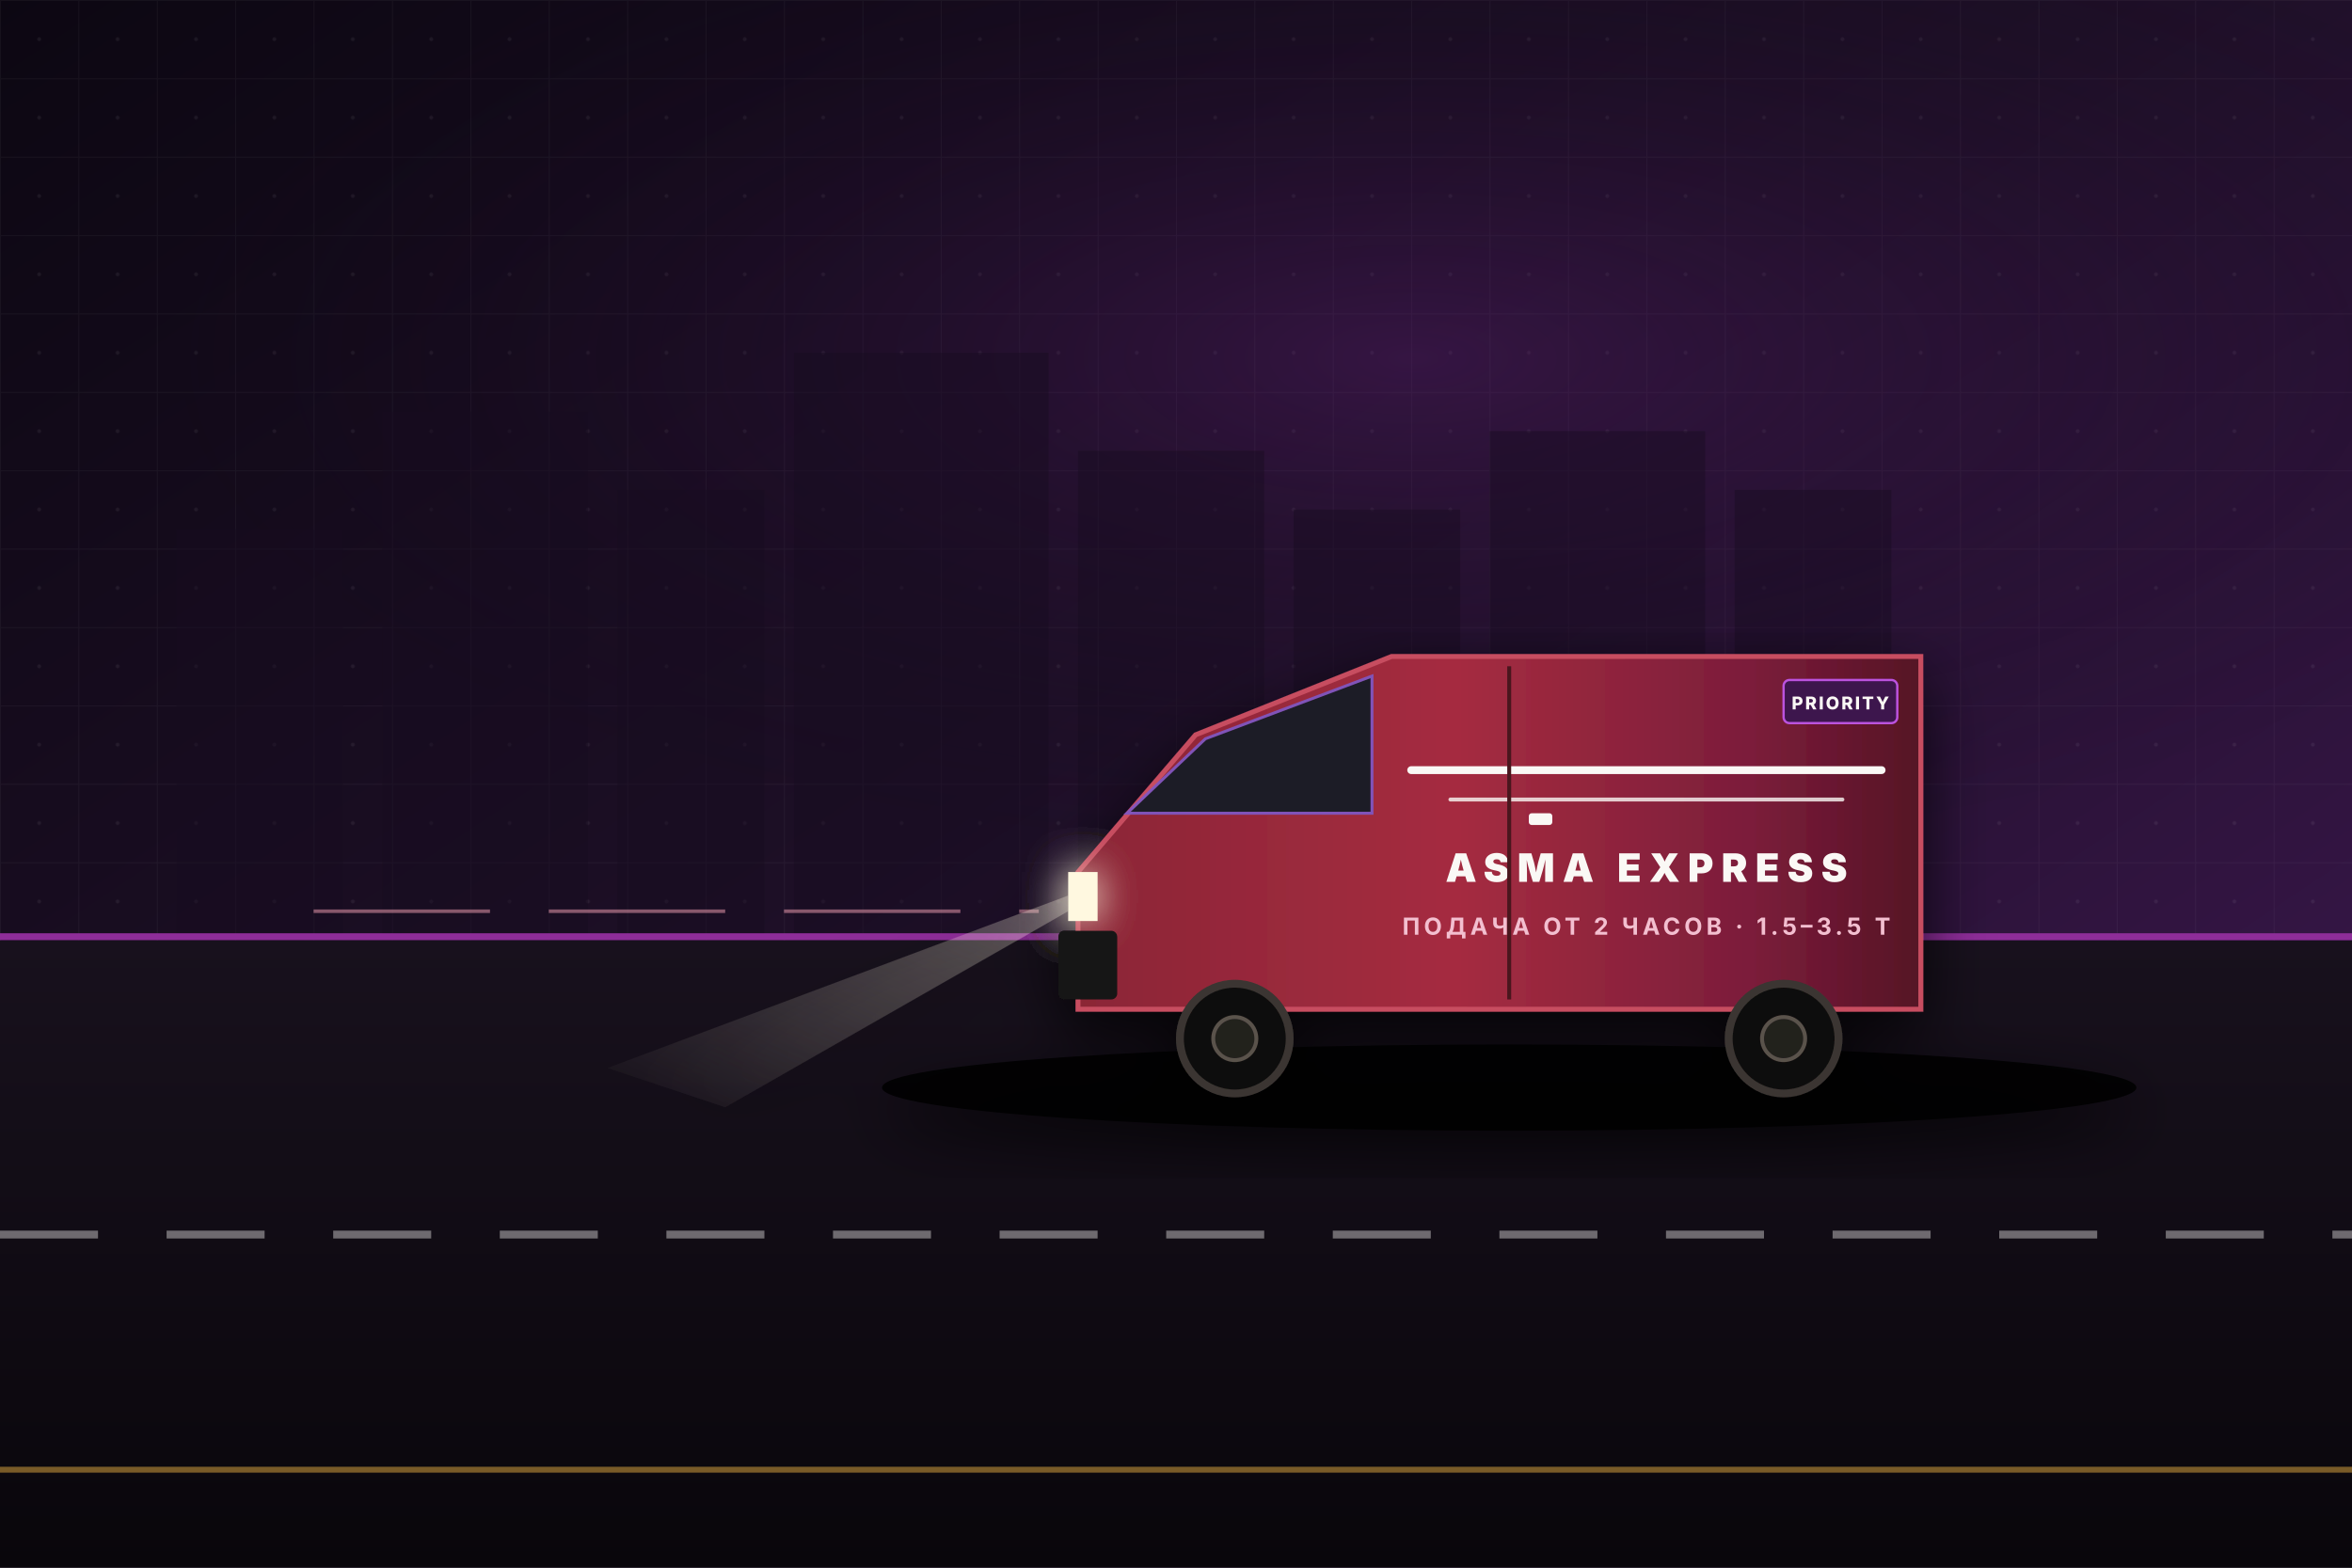
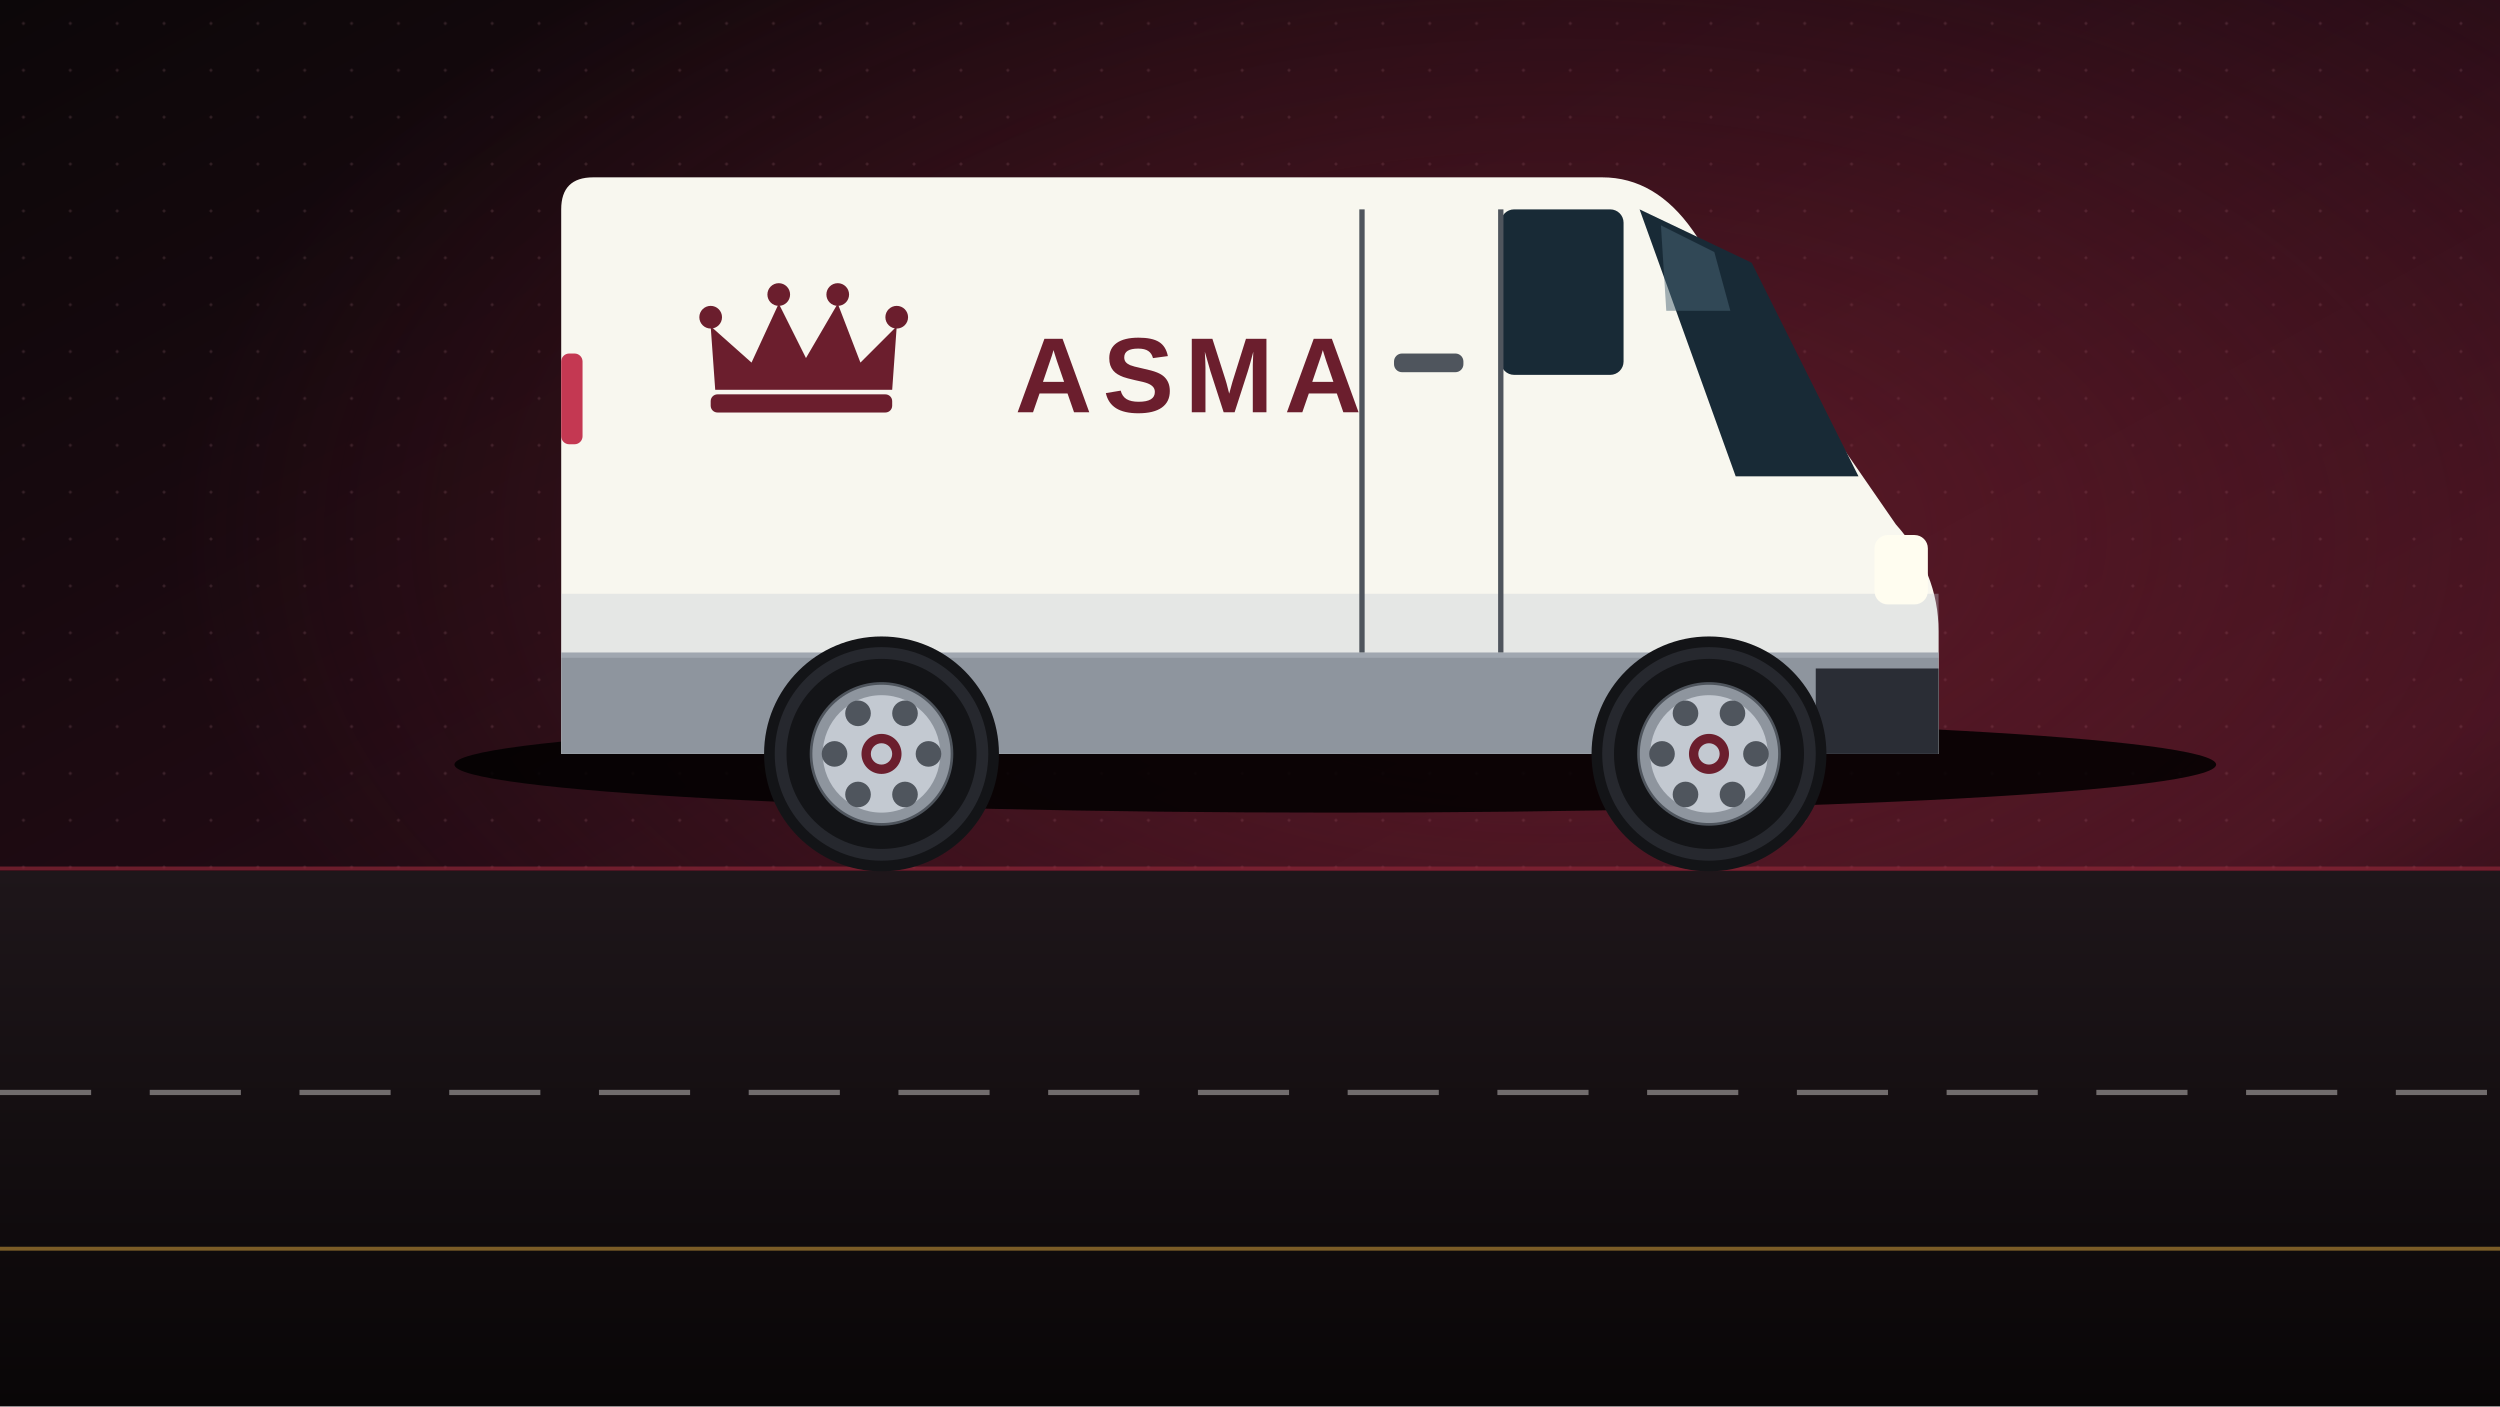
- <svg xmlns="http://www.w3.org/2000/svg" width="1200" height="800" viewBox="0 0 1200 800" fill="none" preserveAspectRatio="xMidYMid slice">
+ <svg xmlns="http://www.w3.org/2000/svg" width="1920" height="1080" viewBox="0 0 1920 1080" fill="none" preserveAspectRatio="xMidYMid slice">
  <defs>
-     <linearGradient id="se_bg" x1="0%" y1="0%" x2="100%" y2="100%">
-       <stop offset="0%" stop-color="#0C0712" />
-       <stop offset="45%" stop-color="#1D0F26" />
-       <stop offset="80%" stop-color="#341544" />
-       <stop offset="100%" stop-color="#100718" />
+     <linearGradient id="sky" x1="0%" y1="0%" x2="100%" y2="100%">
+       <stop offset="0%" stop-color="#0C0709" />
+       <stop offset="40%" stop-color="#220B14" />
+       <stop offset="75%" stop-color="#3F121F" />
+       <stop offset="100%" stop-color="#0E070A" />
    </linearGradient>
-     <radialGradient id="se_glow" cx="60%" cy="38%" r="55%">
-       <stop offset="0%" stop-color="#6B2282" stop-opacity="0.32" />
-       <stop offset="100%" stop-color="#0C0712" stop-opacity="0" />
+     <radialGradient id="glow" cx="62%" cy="38%" r="55%">
+       <stop offset="0%" stop-color="#8B2536" stop-opacity="0.5" />
+       <stop offset="100%" stop-color="#8B2536" stop-opacity="0" />
    </radialGradient>
-     <pattern id="se_grid" width="40" height="40" patternUnits="userSpaceOnUse">
-       <path d="M 40 0 L 0 0 0 40" fill="none" stroke="rgba(255,255,255,0.04)" stroke-width="1" />
-       <circle cx="20" cy="20" r="1" fill="rgba(255,255,255,0.06)" />
+     <linearGradient id="road" x1="0%" y1="0%" x2="0%" y2="100%">
+       <stop offset="0%" stop-color="#1E161A" />
+       <stop offset="100%" stop-color="#090607" />
+     </linearGradient>
+     <linearGradient id="beam" x1="0%" y1="50%" x2="100%" y2="50%">
+       <stop offset="0%" stop-color="#FFFDF0" stop-opacity="0.9" />
+       <stop offset="35%" stop-color="#FFE0A0" stop-opacity="0.45" />
+       <stop offset="100%" stop-color="#8B2536" stop-opacity="0" />
+     </linearGradient>
+     <linearGradient id="trail" x1="0%" y1="0%" x2="100%" y2="0%">
+       <stop offset="0%" stop-color="#FF1A44" stop-opacity="0" />
+       <stop offset="70%" stop-color="#FF2E50" stop-opacity="0.75" />
+       <stop offset="100%" stop-color="#FFA8B6" stop-opacity="0.75" />
+     </linearGradient>
+     <pattern id="dots" width="36" height="36" patternUnits="userSpaceOnUse">
+       <circle cx="18" cy="18" r="1.2" fill="#E6A9B4" fill-opacity="0.14" />
    </pattern>
-     <linearGradient id="se_road" x1="0%" y1="0%" x2="0%" y2="100%">
-       <stop offset="0%" stop-color="#18111D" />
-       <stop offset="100%" stop-color="#09060B" />
-     </linearGradient>
-     <linearGradient id="se_van" x1="0%" y1="0%" x2="100%" y2="0%">
-       <stop offset="0%" stop-color="#8B2536" />
-       <stop offset="45%" stop-color="#A52C40" />
-       <stop offset="80%" stop-color="#7B1D3A" />
-       <stop offset="100%" stop-color="#551225" />
-     </linearGradient>
-     <linearGradient id="se_speed_trail1" x1="0%" y1="0%" x2="100%" y2="0%">
-       <stop offset="0%" stop-color="#C054E8" stop-opacity="0" />
-       <stop offset="70%" stop-color="#D968FF" stop-opacity="0.8" />
-       <stop offset="100%" stop-color="#FAF8F5" stop-opacity="0.95" />
-     </linearGradient>
-     <linearGradient id="se_speed_trail2" x1="0%" y1="0%" x2="100%" y2="0%">
-       <stop offset="0%" stop-color="#8B2536" stop-opacity="0" />
-       <stop offset="80%" stop-color="#E83D62" stop-opacity="0.85" />
-       <stop offset="100%" stop-color="#FFA8BC" stop-opacity="0.95" />
-     </linearGradient>
-     <filter id="se_shadow" x="-10%" y="-10%" width="120%" height="120%">
-       <feDropShadow dx="0" dy="12" stdDeviation="16" flood-color="#000" flood-opacity="0.75" />
-     </filter>
  </defs>
-   <rect width="1200" height="800" fill="url(#se_bg)" />
-   <rect width="1200" height="800" fill="url(#se_grid)" />
-   <rect width="1200" height="480" fill="url(#se_glow)" />
-   <g fill="#170C1E" opacity="0.45">
-     <rect x="90" y="270" width="85" height="210" />
-     <rect x="195" y="210" width="105" height="270" />
-     <rect x="315" y="250" width="75" height="230" />
-     <rect x="405" y="180" width="130" height="300" />
-     <rect x="550" y="230" width="95" height="250" />
-     <rect x="660" y="260" width="85" height="220" />
-     <rect x="760" y="220" width="110" height="260" />
-     <rect x="885" y="250" width="80" height="230" />
+   <rect width="1920" height="1080" fill="url(#sky)" />
+   <rect width="1920" height="1080" fill="url(#dots)" />
+   <rect width="1920" height="1080" fill="url(#glow)" />
+   <rect x="0" y="669" width="1920" height="411" fill="url(#road)" />
+   <line x1="0" y1="667" x2="1920" y2="667" stroke="#8B2536" stroke-width="3" opacity="0.7" />
+   <path d="M 0 839 L 1920 839" stroke="#FAF8F5" stroke-width="4" stroke-dasharray="70 45" opacity="0.4" />
+   <line x1="0" y1="959" x2="1920" y2="959" stroke="#FFC048" stroke-width="3" opacity="0.45" />
+   <path d="M -100 819 L 980 819" stroke="url(#trail)" stroke-width="7" />
+   <path d="M -50 831 L 820 831" stroke="url(#trail)" stroke-width="4" />
+   <g transform="translate(431, -36) scale(2.05)">
+     <ellipse cx="290" cy="304" rx="330" ry="18" fill="#000000" opacity="0.85" />
+     <path d="M0 300 L0 96 Q0 84 12 84 L390 84 Q410 84 424 104 L500 214 Q516 232 516 254 L516 300 Z" fill="#F8F7EF" />
+     <path d="M0 262 L516 262 L516 300 L0 300 Z" fill="#8E959E" />
+     <path d="M470 268 L516 268 L516 300 L470 300 Z" fill="#2A2D35" />
+     <rect x="0" y="240" width="516" height="24" fill="#C3C9D1" opacity="0.35" />
+     <path d="M404 96 L446 116 L486 196 L440 196 Z" fill="#182A36" />
+     <path d="M412 102 L432 112 L438 134 L414 134 Z" fill="#4A6575" opacity="0.5" />
+     <rect x="352" y="96" width="46" height="62" rx="5" fill="#182A36" />
+     <path d="M300 96 L300 262" stroke="#4F555D" stroke-width="2" />
+     <rect x="312" y="150" width="26" height="7" rx="3" fill="#4F555D" />
+     <path d="M352 96 L352 262" stroke="#4F555D" stroke-width="2" />
+     <g transform="translate(90, 150) scale(0.85)">
+       <path d="M -38,16 L -40,-12 L -22,4 L -10,-22 L 2,2 L 16,-22 L 26,4 L 42,-12 L 40,16 Z" fill="#6B1E2D" />
+       <circle cx="-40" cy="-16" r="5" fill="#6B1E2D" />
+       <circle cx="-10" cy="-26" r="5" fill="#6B1E2D" />
+       <circle cx="16" cy="-26" r="5" fill="#6B1E2D" />
+       <circle cx="42" cy="-16" r="5" fill="#6B1E2D" />
+       <rect x="-40" y="18" width="80" height="8" rx="3" fill="#6B1E2D" />
+     </g>
+     <text x="170" y="172" fill="#6B1E2D" font-family="Arial Black, Arial, system-ui, sans-serif" font-size="40" font-weight="900" letter-spacing="4">ASMA</text>
+     <rect x="492" y="218" width="20" height="26" rx="5" fill="#FFFDF0" />
+     <rect x="0" y="150" width="8" height="34" rx="3" fill="#C43852" />
+     <circle cx="120" cy="300" r="44" fill="#131417" />
+     <circle cx="120" cy="300" r="37.8" fill="none" stroke="#26282E" stroke-width="4.4" />
+     <circle cx="120" cy="300" r="26.4" fill="#8E959E" />
+     <circle cx="120" cy="300" r="26.4" fill="none" stroke="#4F555D" stroke-width="1" />
+     <circle cx="120" cy="300" r="22.0" fill="#C3C9D1" />
+     <circle cx="137.6" cy="300.0" r="4.8" fill="#4F555D" />
+     <circle cx="128.8" cy="315.2" r="4.8" fill="#4F555D" />
+     <circle cx="111.2" cy="315.2" r="4.8" fill="#4F555D" />
+     <circle cx="102.4" cy="300.0" r="4.8" fill="#4F555D" />
+     <circle cx="111.2" cy="284.8" r="4.8" fill="#4F555D" />
+     <circle cx="128.8" cy="284.8" r="4.8" fill="#4F555D" />
+     <circle cx="120" cy="300" r="7.5" fill="#6B1E2D" />
+     <circle cx="120" cy="300" r="4.0" fill="#C3C9D1" />
+     <circle cx="430" cy="300" r="44" fill="#131417" />
+     <circle cx="430" cy="300" r="37.8" fill="none" stroke="#26282E" stroke-width="4.4" />
+     <circle cx="430" cy="300" r="26.4" fill="#8E959E" />
+     <circle cx="430" cy="300" r="26.4" fill="none" stroke="#4F555D" stroke-width="1" />
+     <circle cx="430" cy="300" r="22.0" fill="#C3C9D1" />
+     <circle cx="447.6" cy="300.0" r="4.8" fill="#4F555D" />
+     <circle cx="438.8" cy="315.2" r="4.8" fill="#4F555D" />
+     <circle cx="421.2" cy="315.2" r="4.8" fill="#4F555D" />
+     <circle cx="412.4" cy="300.0" r="4.8" fill="#4F555D" />
+     <circle cx="421.2" cy="284.8" r="4.8" fill="#4F555D" />
+     <circle cx="438.8" cy="284.8" r="4.8" fill="#4F555D" />
+     <circle cx="430" cy="300" r="7.5" fill="#6B1E2D" />
+     <circle cx="430" cy="300" r="4.0" fill="#C3C9D1" />
  </g>
-   <g opacity="0.8">
-     <line x1="60" y1="365" x2="520" y2="365" stroke="url(#se_speed_trail1)" stroke-width="2.5" stroke-dasharray="140 40" />
-     <line x1="120" y1="395" x2="540" y2="395" stroke="url(#se_speed_trail2)" stroke-width="3" stroke-dasharray="160 50" />
-     <line x1="40" y1="435" x2="510" y2="435" stroke="url(#se_speed_trail1)" stroke-width="2" stroke-dasharray="120 40" />
-     <line x1="160" y1="465" x2="530" y2="465" stroke="#FFA8BC" stroke-width="1.8" stroke-dasharray="90 30" opacity="0.6" />
-   </g>
-   <path d="M 0 480 L 1200 480 L 1200 800 L 0 800 Z" fill="url(#se_road)" />
-   <line x1="0" y1="478" x2="1200" y2="478" stroke="#8E2D99" stroke-width="3.5" />
-   <path opacity="0.4" d="M 0 630 L 1200 630" stroke="#FAF8F5" stroke-width="4" stroke-dasharray="50 35" />
-   <line x1="0" y1="750" x2="1200" y2="750" stroke="#FFC048" stroke-width="3" opacity="0.45" />
-   <g transform="translate(490, 305)" filter="url(#se_shadow)">
-     <ellipse cx="280" cy="250" rx="320" ry="22" fill="#000" opacity="0.88" />
-     <path d="M 60 210 L 490 210 L 490 30 L 220 30 L 120 70 L 60 140 Z" fill="url(#se_van)" stroke="#C74D60" stroke-width="2.5" />
-     <path d="M 125 72 L 210 40 L 210 110 L 85 110 Z" fill="#151A24" stroke="#7E57C2" stroke-width="1.5" opacity="0.92" />
-     <line x1="230" y1="88" x2="470" y2="88" stroke="#FAF8F5" stroke-width="4" stroke-linecap="round" />
-     <line x1="250" y1="103" x2="450" y2="103" stroke="#FAF8F5" stroke-width="2" stroke-linecap="round" opacity="0.8" />
-     <text x="350" y="145" fill="#FAF8F5" font-family="'Inter', system-ui, sans-serif" font-size="20" font-weight="900" letter-spacing="4" text-anchor="middle">ASMA EXPRESS</text>
-     <text x="350" y="172" fill="#F3BFD0" font-family="'Inter', system-ui, sans-serif" font-size="12" font-weight="700" letter-spacing="2" text-anchor="middle">ПОДАЧА ОТ 2 ЧАСОВ · 1.5–3.5 Т</text>
-     <line x1="280" y1="35" x2="280" y2="205" stroke="#48141F" stroke-width="2" />
-     <rect x="290" y="110" width="12" height="6" rx="1.5" fill="#FAF8F5" />
-     <g transform="translate(420, 42)">
-       <rect width="58" height="22" rx="3" fill="#3D134D" stroke="#BB52DE" stroke-width="1.2" />
-       <text x="29" y="15" fill="#FAF8F5" font-family="'Inter', system-ui, sans-serif" font-size="9" font-weight="800" text-anchor="middle" letter-spacing="1">PRIORITY</text>
-     </g>
-     <path d="M 55 140 L 70 140 L 70 165 L 55 165 Z" fill="#FFF8E0" filter="drop-shadow(0 0 10px #FFF8E0)" />
-     <polygon points="55,152 -180,240 -120,260 55,160" fill="url(#se_beam_glow)" opacity="0.35" />
-     <rect x="50" y="170" width="30" height="35" rx="3" fill="#161214" />
-     <g fill="#100E0D" stroke="#3A3532" stroke-width="4">
-       <circle cx="140" cy="225" r="28" />
-       <circle cx="420" cy="225" r="28" />
-       <circle cx="140" cy="225" r="11" fill="#24201E" stroke="#5A524C" stroke-width="2" />
-       <circle cx="420" cy="225" r="11" fill="#24201E" stroke="#5A524C" stroke-width="2" />
-     </g>
-   </g>
-   <defs>
-     <linearGradient id="se_beam_glow" x1="100%" y1="0%" x2="0%" y2="100%">
-       <stop offset="0%" stop-color="#FFF8E0" stop-opacity="0.8" />
-       <stop offset="100%" stop-color="#FFF8E0" stop-opacity="0" />
-     </linearGradient>
-   </defs>
</svg>
